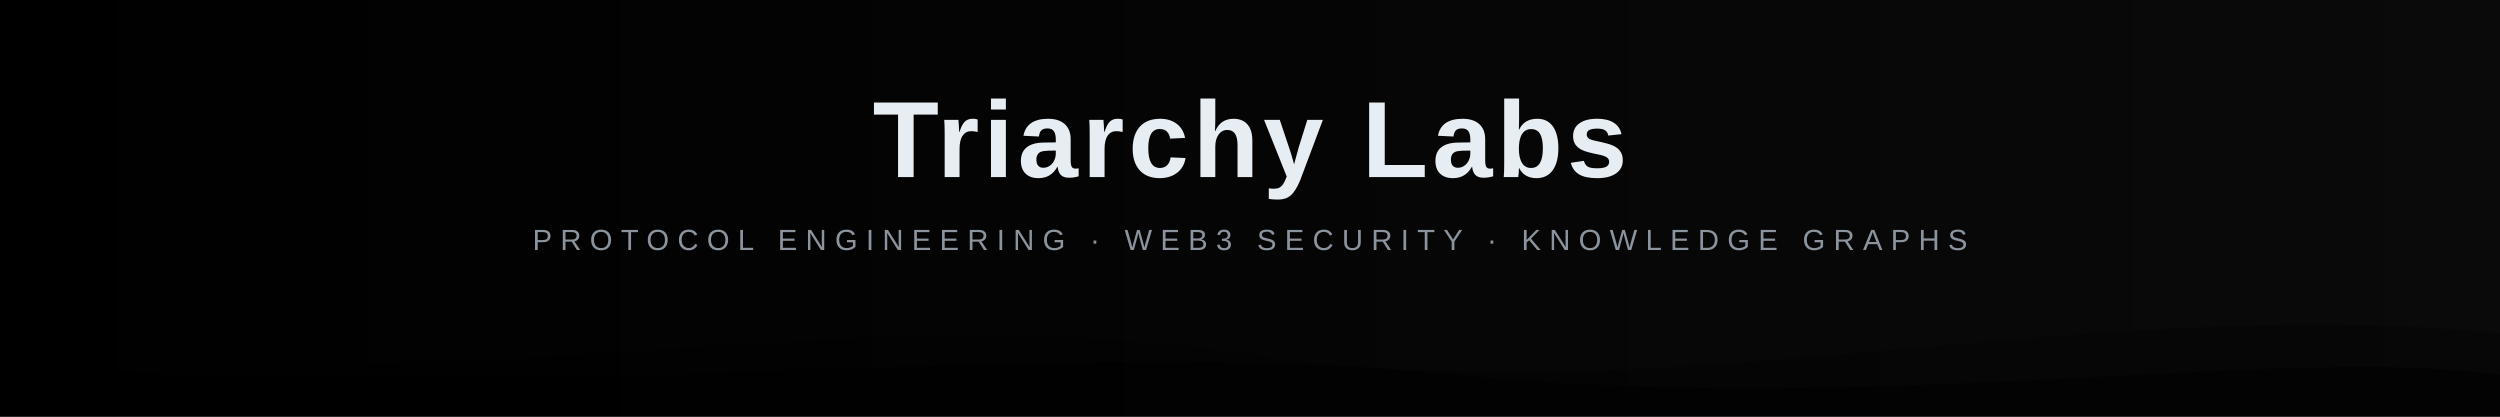
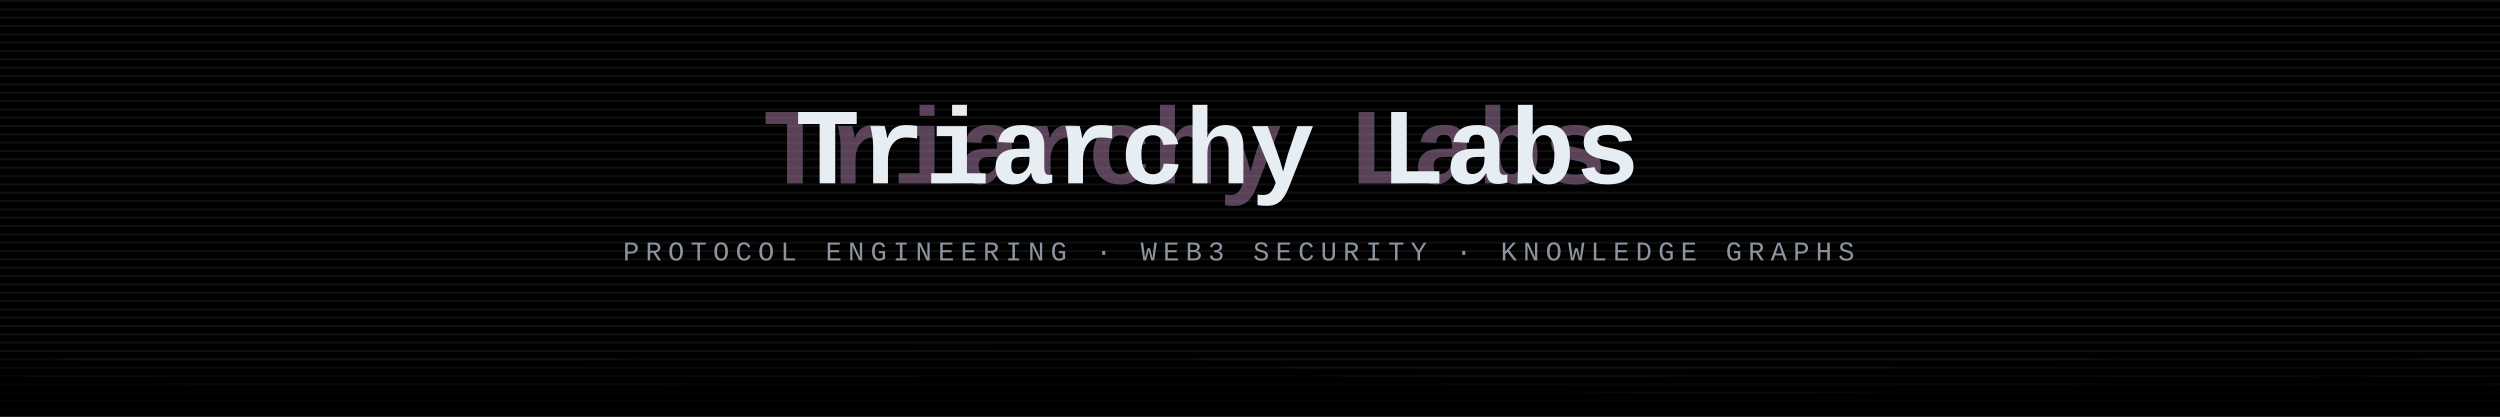
<svg xmlns="http://www.w3.org/2000/svg" width="100%" height="200" viewBox="0 0 1200 200" preserveAspectRatio="none">
-   <defs>
-     <linearGradient id="bg" x1="0" y1="0" x2="1" y2="0">
-       <stop offset="0%" stop-color="#000000" />
-       <stop offset="100%" stop-color="#0a0a0a" />
-     </linearGradient>
-   </defs>
-   <rect width="1200" height="200" fill="url(#bg)" />
-   <text x="600" y="85" text-anchor="middle" font-family="'Segoe UI', Arial, sans-serif" font-size="52" font-weight="600" fill="#e6edf3" letter-spacing="2">Triarchy Labs</text>
-   <text x="600" y="120" text-anchor="middle" font-family="'Segoe UI', Arial, sans-serif" font-size="14" fill="#8b949e" letter-spacing="4">PROTOCOL ENGINEERING · WEB3 SECURITY · KNOWLEDGE GRAPHS</text>
-   <path d="M0,160 C200,200 400,140 600,170 C800,200 1000,140 1200,160 L1200,200 L0,200 Z" fill="#000000" opacity="0.3" />
-   <path d="M0,175 C300,195 500,160 700,180 C900,200 1100,165 1200,180 L1200,200 L0,200 Z" fill="#000000" opacity="0.5" />
+   <rect width="1200" height="200" fill="#000000" />
+   <g opacity="0.06">
+     <rect y="0" width="1200" height="1" fill="#fff" />
+     <rect y="4" width="1200" height="1" fill="#fff" />
+     <rect y="8" width="1200" height="1" fill="#fff" />
+     <rect y="12" width="1200" height="1" fill="#fff" />
+     <rect y="16" width="1200" height="1" fill="#fff" />
+     <rect y="20" width="1200" height="1" fill="#fff" />
+     <rect y="24" width="1200" height="1" fill="#fff" />
+     <rect y="28" width="1200" height="1" fill="#fff" />
+     <rect y="32" width="1200" height="1" fill="#fff" />
+     <rect y="36" width="1200" height="1" fill="#fff" />
+     <rect y="40" width="1200" height="1" fill="#fff" />
+     <rect y="44" width="1200" height="1" fill="#fff" />
+     <rect y="48" width="1200" height="1" fill="#fff" />
+     <rect y="52" width="1200" height="1" fill="#fff" />
+     <rect y="56" width="1200" height="1" fill="#fff" />
+     <rect y="60" width="1200" height="1" fill="#fff" />
+     <rect y="64" width="1200" height="1" fill="#fff" />
+     <rect y="68" width="1200" height="1" fill="#fff" />
+     <rect y="72" width="1200" height="1" fill="#fff" />
+     <rect y="76" width="1200" height="1" fill="#fff" />
+     <rect y="80" width="1200" height="1" fill="#fff" />
+     <rect y="84" width="1200" height="1" fill="#fff" />
+     <rect y="88" width="1200" height="1" fill="#fff" />
+     <rect y="92" width="1200" height="1" fill="#fff" />
+     <rect y="96" width="1200" height="1" fill="#fff" />
+     <rect y="100" width="1200" height="1" fill="#fff" />
+     <rect y="104" width="1200" height="1" fill="#fff" />
+     <rect y="108" width="1200" height="1" fill="#fff" />
+     <rect y="112" width="1200" height="1" fill="#fff" />
+     <rect y="116" width="1200" height="1" fill="#fff" />
+     <rect y="120" width="1200" height="1" fill="#fff" />
+     <rect y="124" width="1200" height="1" fill="#fff" />
+     <rect y="128" width="1200" height="1" fill="#fff" />
+     <rect y="132" width="1200" height="1" fill="#fff" />
+     <rect y="136" width="1200" height="1" fill="#fff" />
+     <rect y="140" width="1200" height="1" fill="#fff" />
+     <rect y="144" width="1200" height="1" fill="#fff" />
+     <rect y="148" width="1200" height="1" fill="#fff" />
+     <rect y="152" width="1200" height="1" fill="#fff" />
+     <rect y="156" width="1200" height="1" fill="#fff" />
+     <rect y="160" width="1200" height="1" fill="#fff" />
+     <rect y="164" width="1200" height="1" fill="#fff" />
+     <rect y="168" width="1200" height="1" fill="#fff" />
+     <rect y="172" width="1200" height="1" fill="#fff" />
+     <rect y="176" width="1200" height="1" fill="#fff" />
+     <rect y="180" width="1200" height="1" fill="#fff" />
+     <rect y="184" width="1200" height="1" fill="#fff" />
+     <rect y="188" width="1200" height="1" fill="#fff" />
+     <rect y="192" width="1200" height="1" fill="#fff" />
+     <rect y="196" width="1200" height="1" fill="#fff" />
+   </g>
+   <text x="600" y="88" text-anchor="middle" font-family="'Courier New', monospace" font-size="52" font-weight="700" fill="#00ffff" opacity="0.4">
+     Triarchy Labs
+     <animate attributeName="x" values="600;603;600;598;600;600;605;600;600;600;597;600" dur="3s" repeatCount="indefinite" />
+     <animate attributeName="opacity" values="0.4;0.4;0.4;0.7;0.4;0;0.4;0.4;0.8;0.4;0.4;0" dur="2.7s" repeatCount="indefinite" />
+   </text>
+   <text x="600" y="88" text-anchor="middle" font-family="'Courier New', monospace" font-size="52" font-weight="700" fill="#ff0040" opacity="0.35">
+     Triarchy Labs
+     <animate attributeName="x" values="600;597;600;602;600;600;596;600;600;600;604;600" dur="3.3s" repeatCount="indefinite" />
+     <animate attributeName="opacity" values="0.35;0.35;0.7;0.35;0;0.35;0.35;0.35;0.9;0.35;0.35;0" dur="2.1s" repeatCount="indefinite" />
+   </text>
+   <text x="600" y="88" text-anchor="middle" font-family="'Courier New', monospace" font-size="52" font-weight="700" fill="#e6edf3">
+     Triarchy Labs
+     <animate attributeName="opacity" values="1;1;1;0.85;1;1;1;0.7;1;1;1;1;0.9;1" dur="4s" repeatCount="indefinite" />
+   </text>
+   <text x="600" y="125" text-anchor="middle" font-family="'Courier New', monospace" font-size="13" fill="#8b949e" letter-spacing="3">
+     PROTOCOL ENGINEERING · WEB3 SECURITY · KNOWLEDGE GRAPHS
+     <animate attributeName="opacity" values="1;1;1;0.3;1;1;1;1;0.5;1;1;1" dur="5s" repeatCount="indefinite" />
+   </text>
+   <rect x="0" y="75" width="1200" height="3" fill="#00ffff" opacity="0">
+     <animate attributeName="opacity" values="0;0;0;0;0.15;0;0;0;0;0;0.2;0;0;0;0;0;0;0.1;0" dur="3s" repeatCount="indefinite" />
+     <animate attributeName="y" values="75;82;75;90;75;65;75;95;75;70;75" dur="2.5s" repeatCount="indefinite" />
+   </rect>
+   <rect x="0" y="85" width="1200" height="2" fill="#ff0040" opacity="0">
+     <animate attributeName="opacity" values="0;0;0;0.12;0;0;0;0;0.18;0;0;0;0;0;0.08;0;0;0;0" dur="3.7s" repeatCount="indefinite" />
+     <animate attributeName="y" values="85;78;85;92;85;70;85;100;85;80;85" dur="2.9s" repeatCount="indefinite" />
+   </rect>
+   <rect x="100" y="70" width="80" height="4" fill="#0a0a0a" opacity="0">
+     <animate attributeName="opacity" values="0;0;0;0;0;1;0;0;0;0;0;0;0;1;0;0;0" dur="4s" repeatCount="indefinite" />
+     <animate attributeName="x" values="100;300;700;100;500;900;100" dur="3.1s" repeatCount="indefinite" />
+   </rect>
+   <rect x="400" y="90" width="120" height="3" fill="#0a0a0a" opacity="0">
+     <animate attributeName="opacity" values="0;0;0;0;1;0;0;0;0;0;0;1;0;0;0;0" dur="3.5s" repeatCount="indefinite" />
+     <animate attributeName="x" values="400;200;800;400;600;100;400" dur="2.8s" repeatCount="indefinite" />
+   </rect>
+   <path d="M0,170 C200,190 400,155 600,175 C800,195 1000,160 1200,175 L1200,200 L0,200 Z" fill="#000" opacity="0.4" />
+   <path d="M0,180 C300,200 500,165 700,185 C900,200 1100,170 1200,185 L1200,200 L0,200 Z" fill="#000" opacity="0.6" />
</svg>
